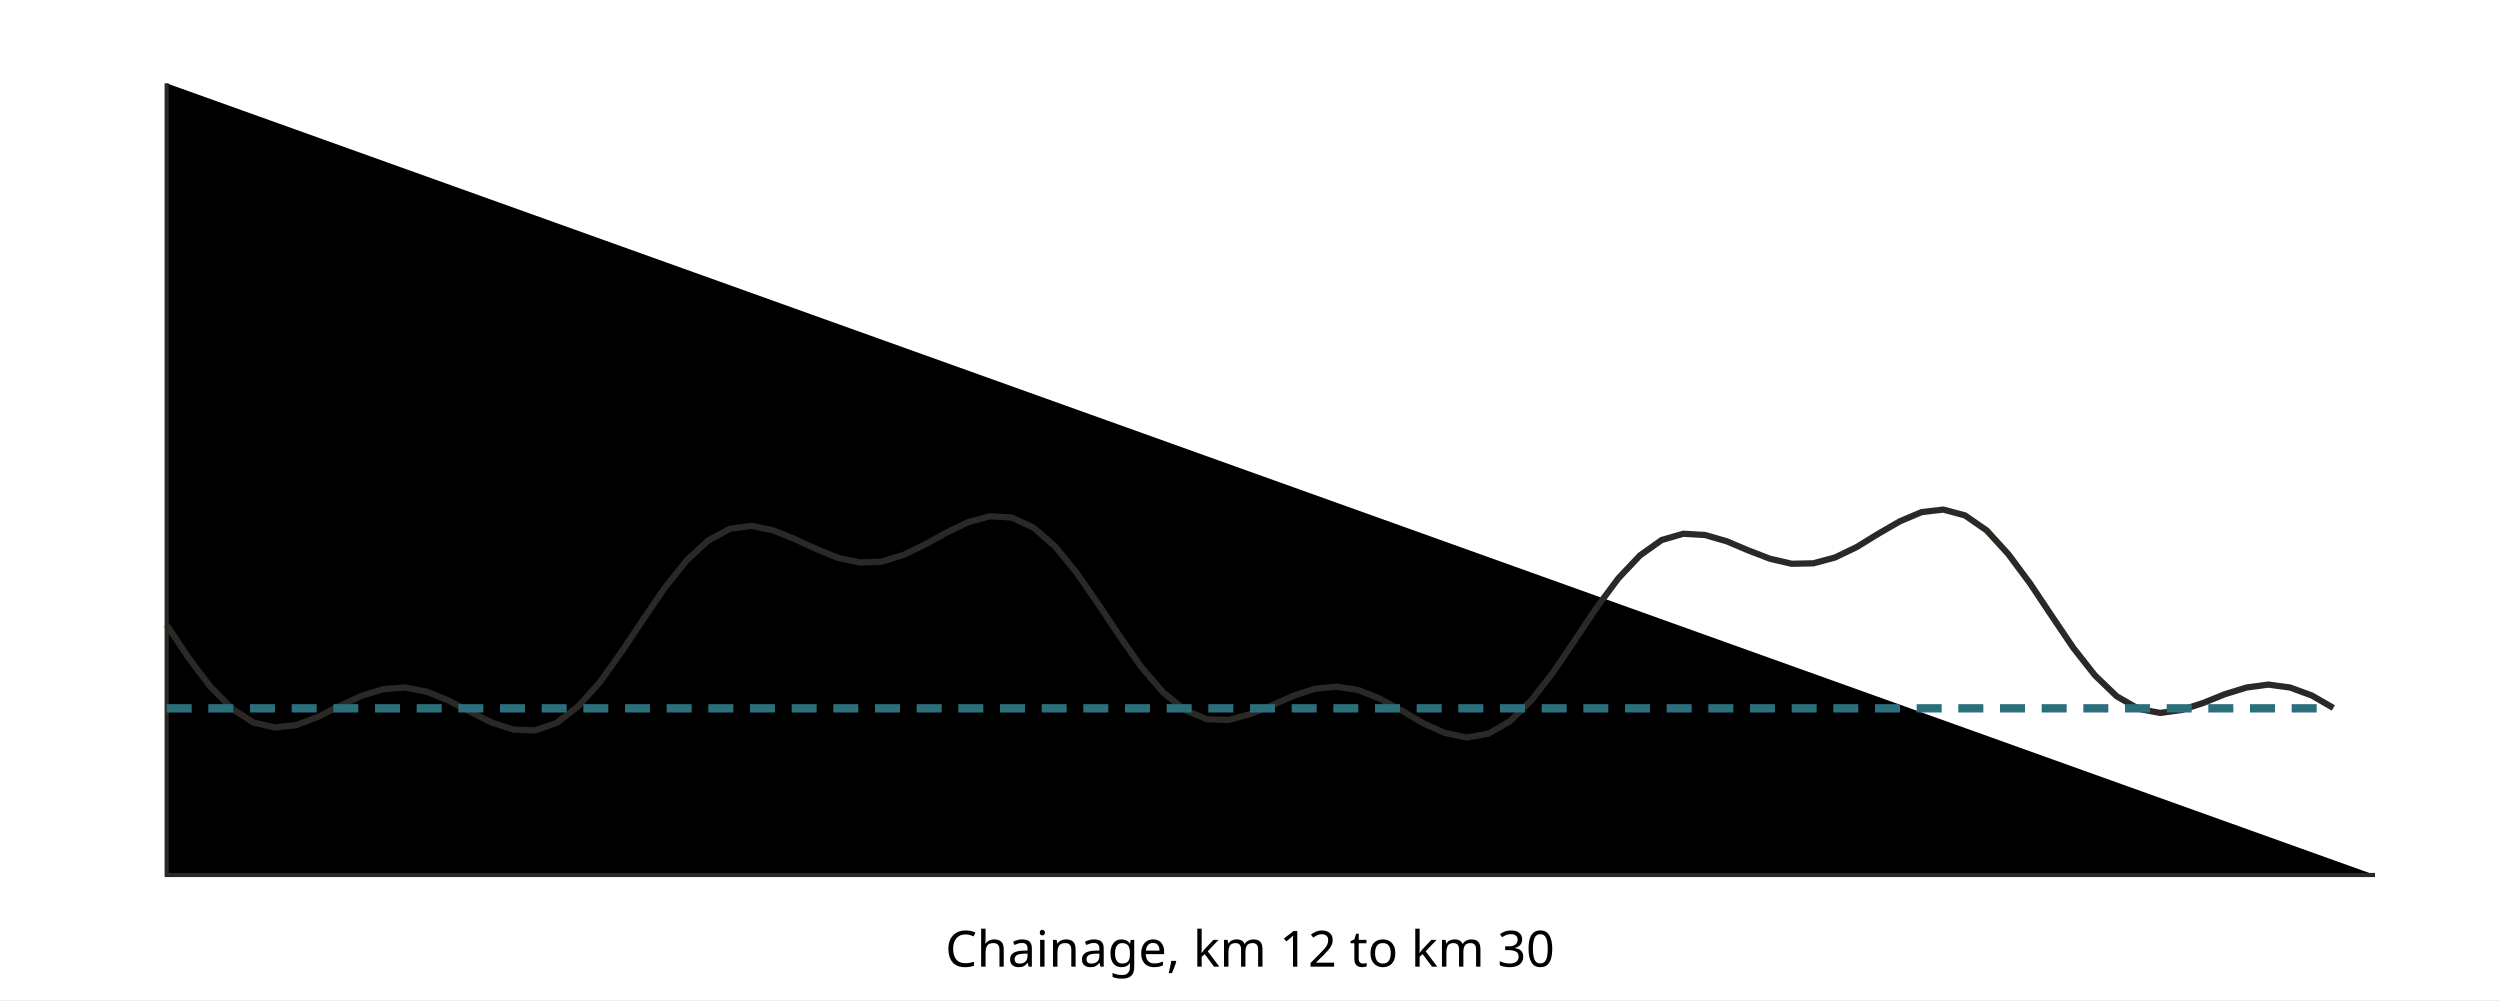
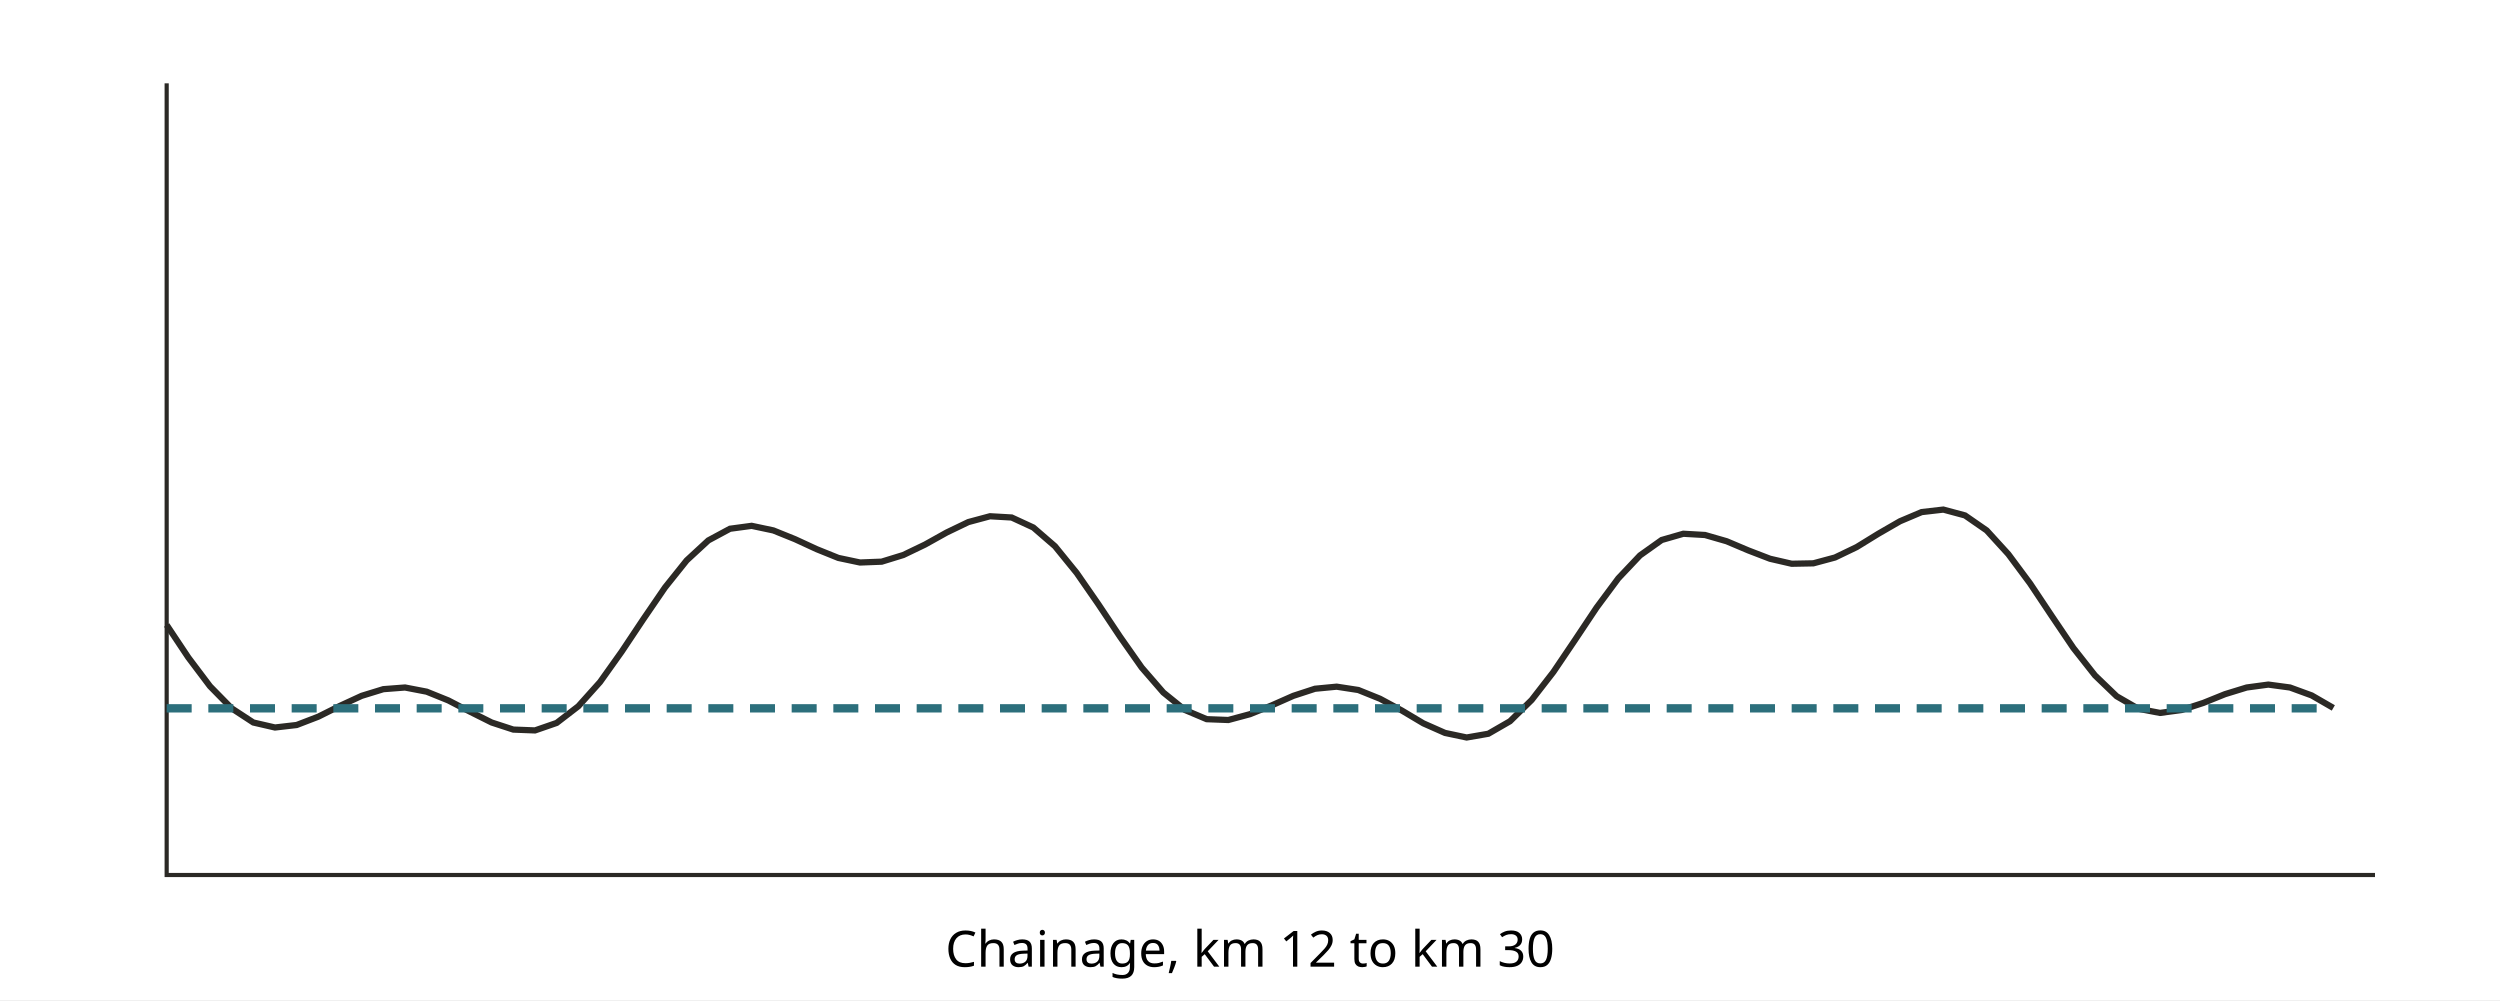
<svg xmlns="http://www.w3.org/2000/svg" width="600" height="240" viewBox="0 0 600 240">
  <rect width="600" height="240" fill="#ffffff" />
-   <g stroke="#2b2925" stroke-width="1">
+   <g stroke="#2b2925" stroke-width="1" fill="none">
    <path d="M40 20 L40 210 L570 210" />
  </g>
  <polyline points="40.0,150.0 45.2,157.8 50.4,164.7 55.6,170.0 60.8,173.4 66.0,174.6 71.2,174.0 76.4,172.0 81.6,169.4 86.8,167.0 92.0,165.4 97.2,165.0 102.4,166.0 107.6,168.1 112.8,170.8 118.0,173.4 123.2,175.1 128.4,175.3 133.6,173.5 138.8,169.5 144.0,163.7 149.2,156.4 154.4,148.6 159.6,141.0 164.8,134.5 170.0,129.7 175.2,126.9 180.4,126.2 185.6,127.3 190.8,129.4 196.0,131.8 201.2,133.9 206.4,135.0 211.6,134.8 216.8,133.2 222.0,130.7 227.2,127.8 232.4,125.3 237.6,123.9 242.8,124.2 248.0,126.6 253.2,131.1 258.4,137.5 263.6,145.0 268.8,152.8 274.0,160.2 279.2,166.2 284.4,170.4 289.6,172.6 294.8,172.8 300.0,171.4 305.2,169.3 310.4,167.0 315.6,165.3 320.8,164.8 326.0,165.6 331.2,167.7 336.4,170.5 341.6,173.6 346.8,175.9 352.0,177.0 357.2,176.1 362.4,173.1 367.6,168.0 372.8,161.3 378.0,153.6 383.2,145.8 388.4,138.8 393.6,133.3 398.8,129.6 404.0,128.1 409.2,128.4 414.4,129.9 419.6,132.1 424.8,134.1 430.0,135.3 435.2,135.2 440.4,133.8 445.6,131.3 450.8,128.1 456.0,125.1 461.2,122.9 466.4,122.3 471.6,123.7 476.8,127.3 482.0,133.0 487.2,140.0 492.4,147.8 497.6,155.5 502.8,162.1 508.0,167.1 513.2,170.1 518.4,171.1 523.6,170.4 528.8,168.7 534.0,166.6 539.2,165.0 544.4,164.3 549.6,165.0 554.8,166.9 560.0,169.9" fill="none" stroke="#2b2925" stroke-width="1.5" />
  <path d="M40 170 L560 170" stroke="#2c6f7c" stroke-width="2" stroke-dasharray="6 4" />
  <text x="300" y="232" font-family="sans-serif" font-size="12" text-anchor="middle">Chainage, km 12 to km 30</text>
</svg>
